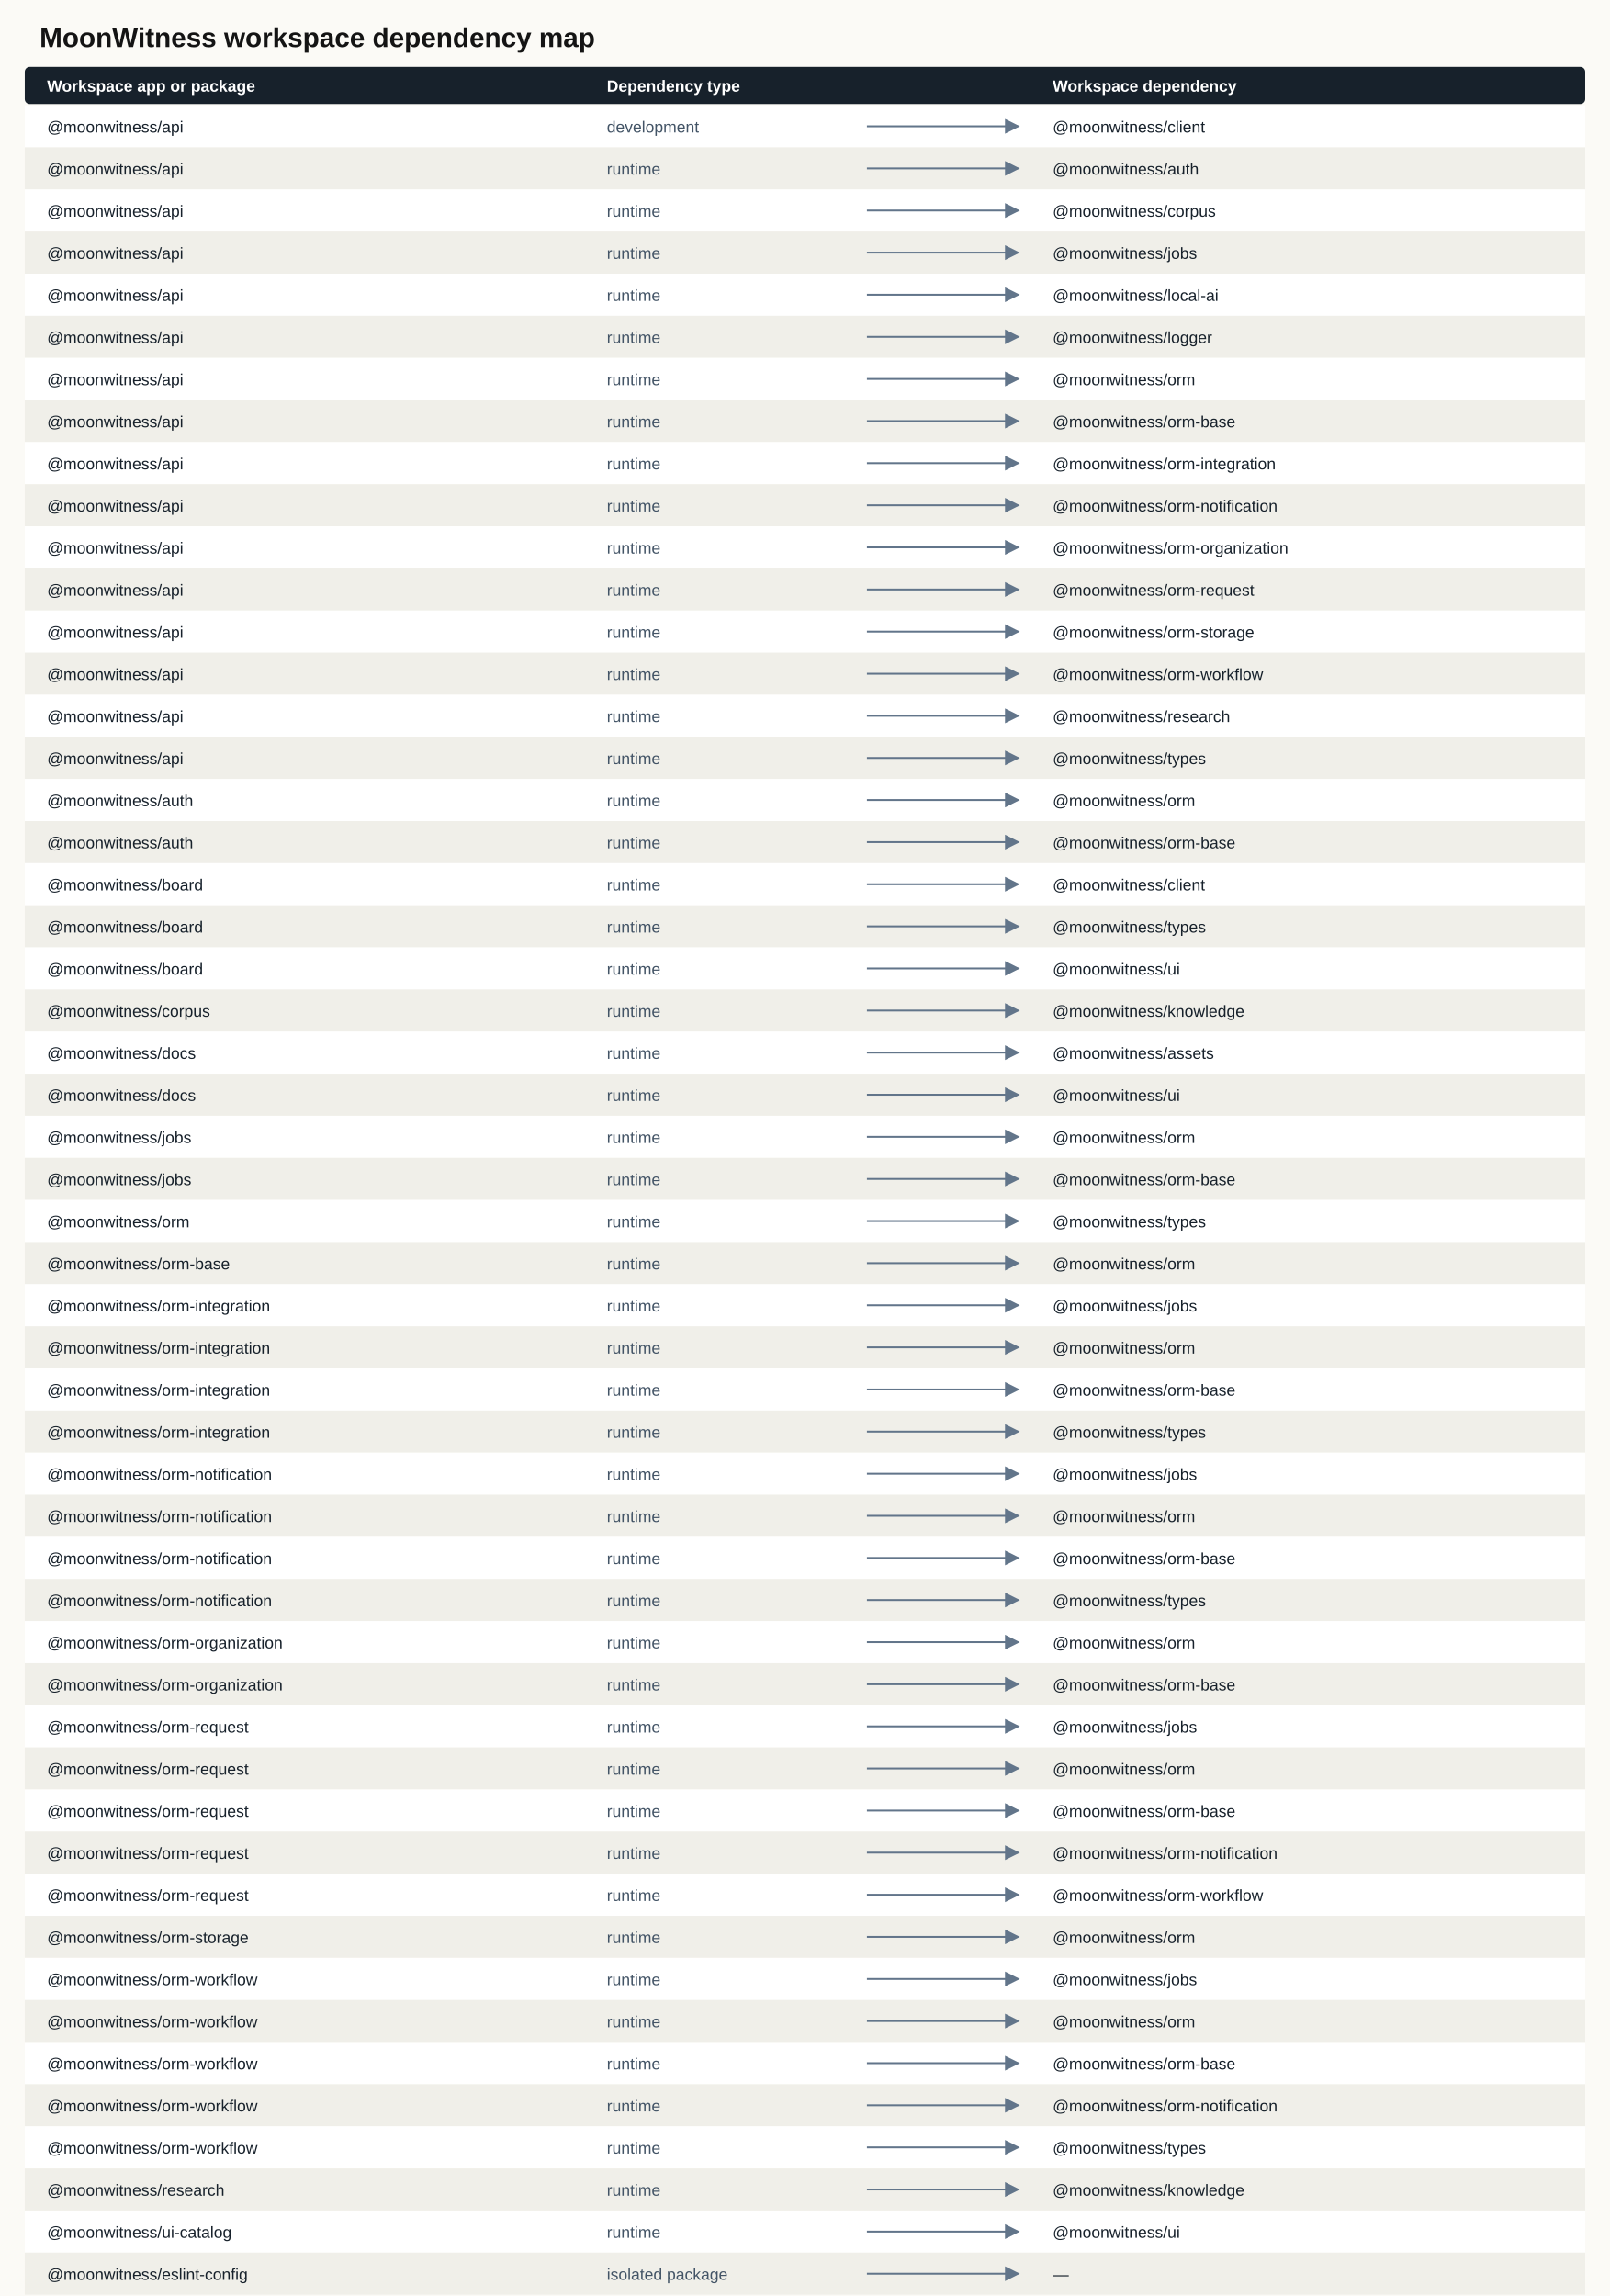
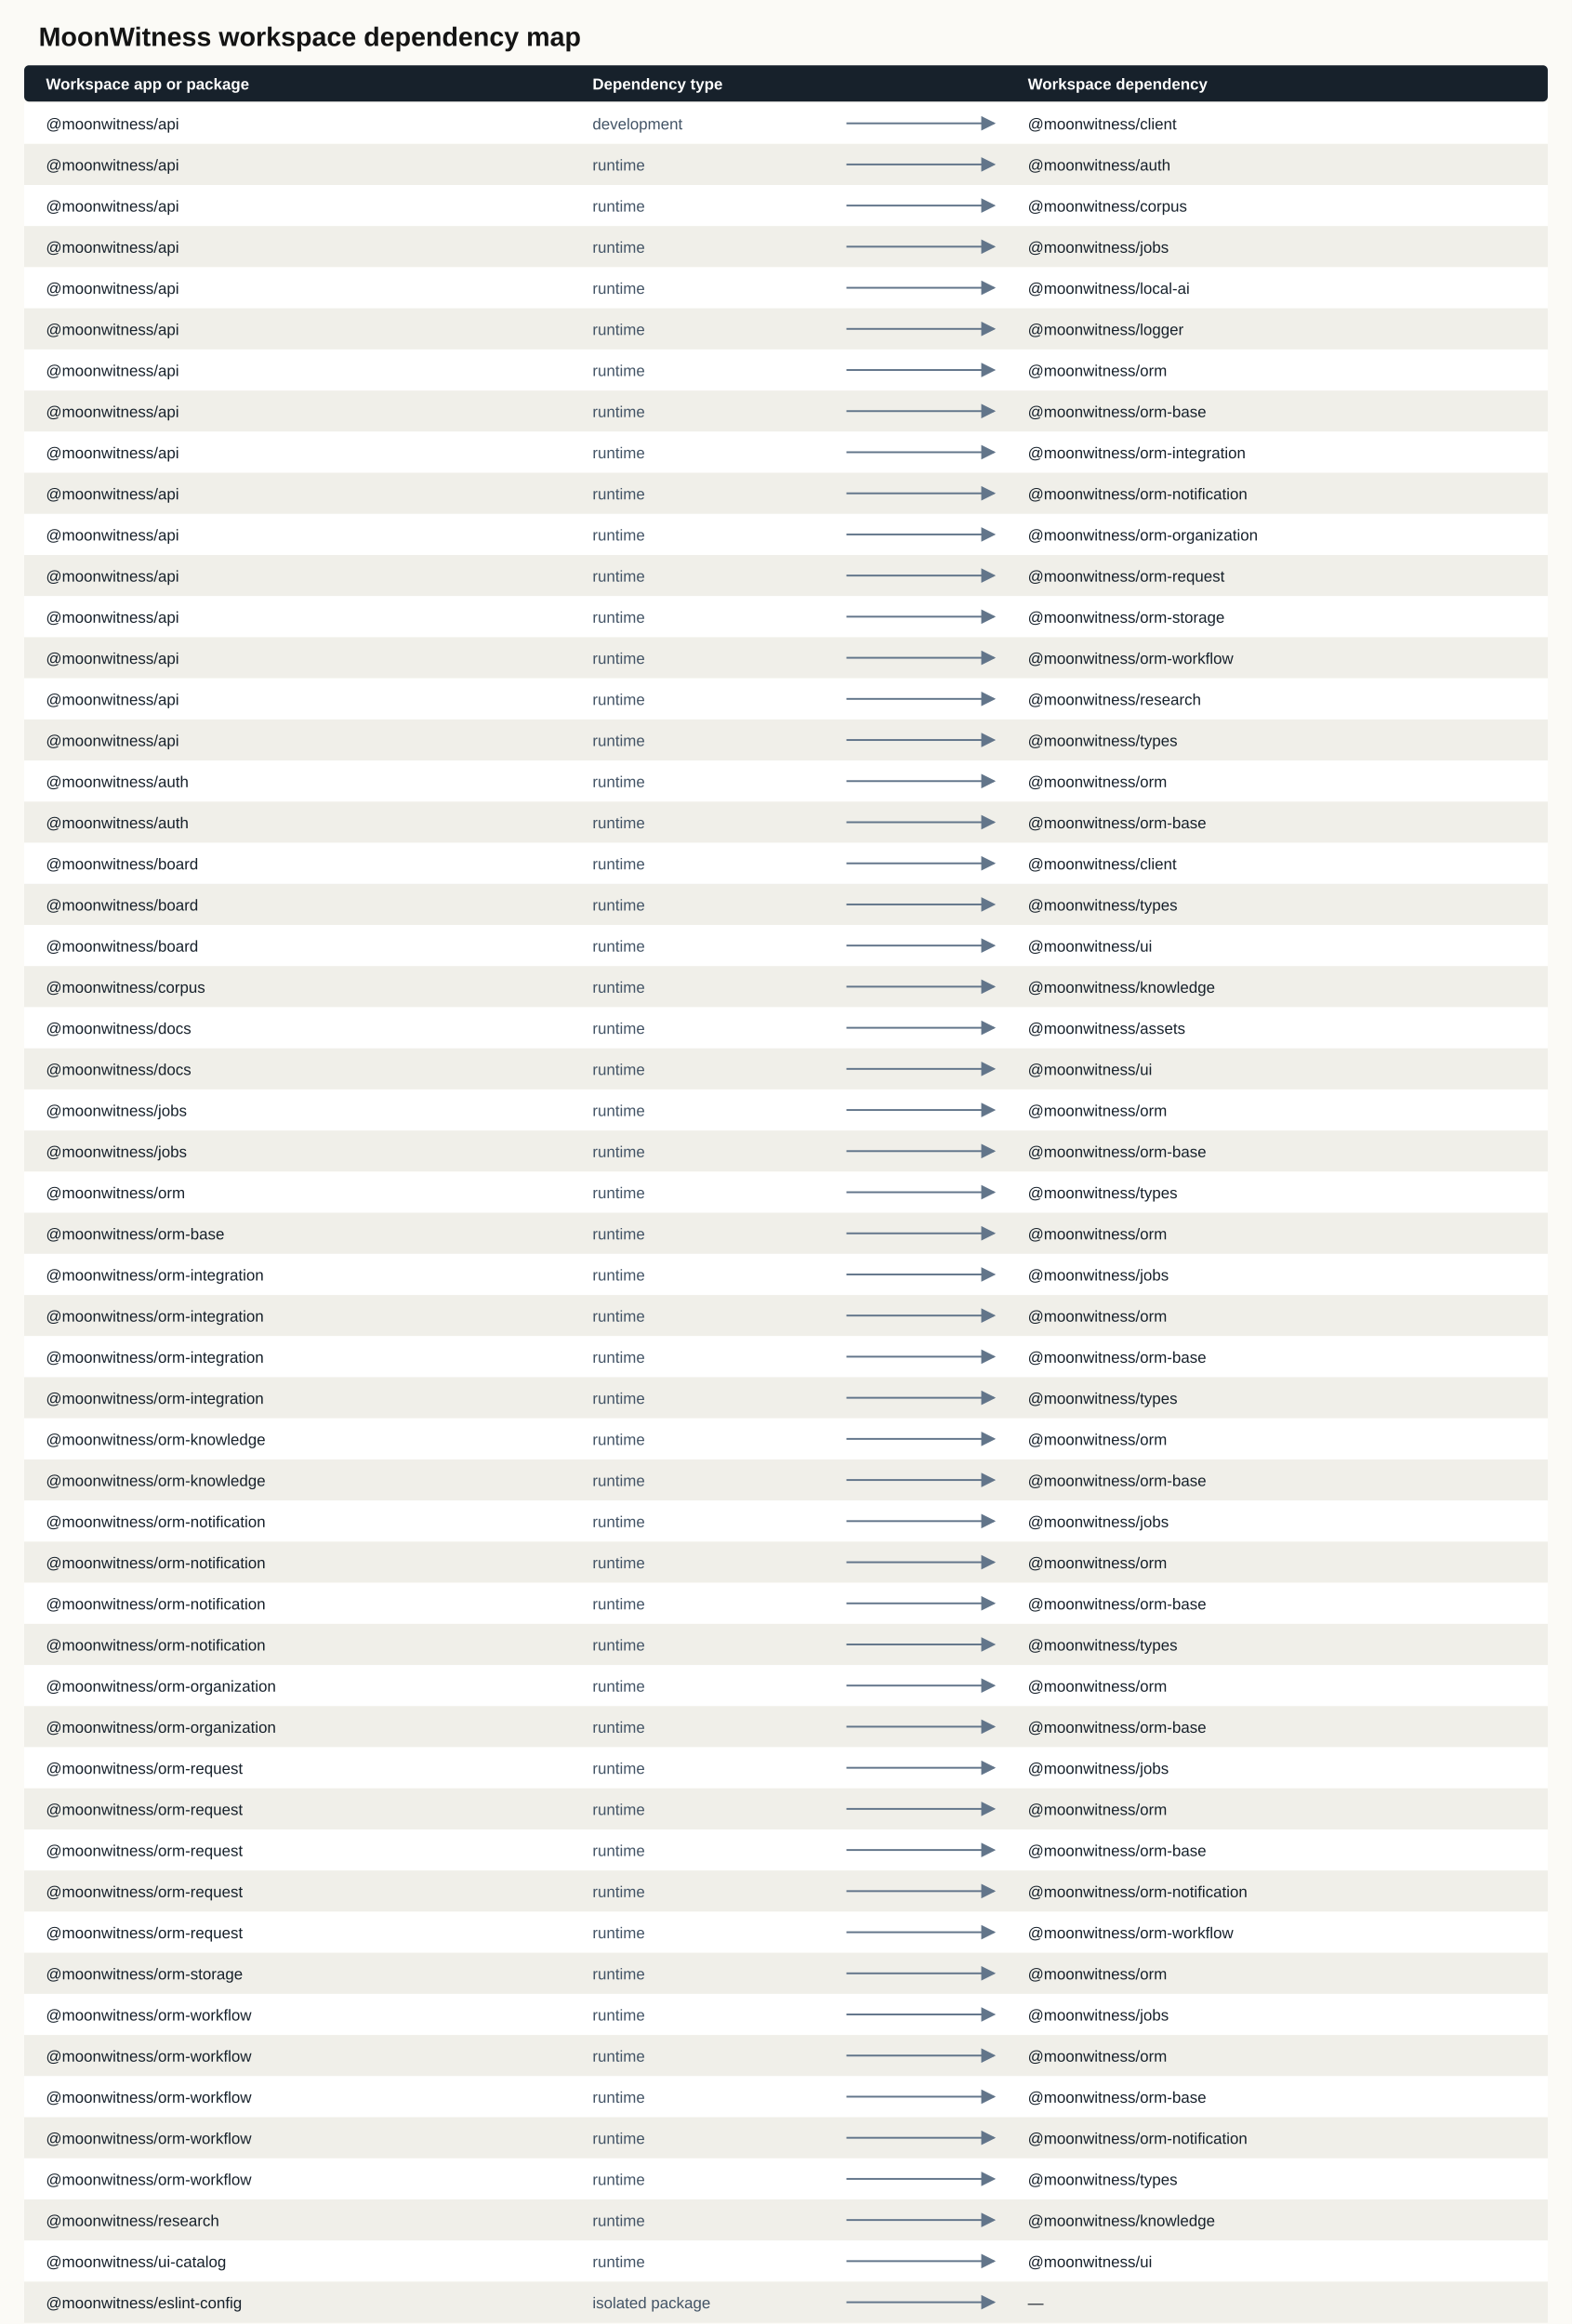
- <svg xmlns="http://www.w3.org/2000/svg" viewBox="0 0 1300 1854" role="img" aria-labelledby="diagram-title diagram-description">
+ <svg xmlns="http://www.w3.org/2000/svg" viewBox="0 0 1300 1922" role="img" aria-labelledby="diagram-title diagram-description">
  <rect width="100%" height="100%" fill="#fbfaf6" />
  <text x="32" y="38" fill="#141414" font-family="Arial,sans-serif" font-size="22" font-weight="700">MoonWitness workspace dependency map</text>
  <defs>
    <marker id="arrow" markerWidth="8" markerHeight="8" refX="7" refY="4" orient="auto">
      <path d="M 0 0 L 8 4 L 0 8 z" fill="#62758a" />
    </marker>
  </defs>
  <rect x="20" y="54" width="1260" height="30" rx="4" fill="#17212b" />
  <text x="38" y="74" fill="#ffffff" font-family="Arial,sans-serif" font-size="13" font-weight="700">Workspace app or package</text>
  <text x="490" y="74" fill="#ffffff" font-family="Arial,sans-serif" font-size="13" font-weight="700">Dependency type</text>
  <text x="850" y="74" fill="#ffffff" font-family="Arial,sans-serif" font-size="13" font-weight="700">Workspace dependency</text>
  <g>
    <rect x="20" y="85" width="1260" height="34" fill="#ffffff" />
    <text x="38" y="107" fill="#17212b" font-family="Arial,sans-serif" font-size="13">@moonwitness/api</text>
    <text x="490" y="107" fill="#435466" font-family="Arial,sans-serif" font-size="13">development</text>
    <path d="M 700 102 H 822" fill="none" stroke="#62758a" stroke-width="1.5" marker-end="url(#arrow)" />
    <text x="850" y="107" fill="#17212b" font-family="Arial,sans-serif" font-size="13">@moonwitness/client</text>
  </g>
  <g>
    <rect x="20" y="119" width="1260" height="34" fill="#f0efe9" />
    <text x="38" y="141" fill="#17212b" font-family="Arial,sans-serif" font-size="13">@moonwitness/api</text>
    <text x="490" y="141" fill="#435466" font-family="Arial,sans-serif" font-size="13">runtime</text>
    <path d="M 700 136 H 822" fill="none" stroke="#62758a" stroke-width="1.5" marker-end="url(#arrow)" />
    <text x="850" y="141" fill="#17212b" font-family="Arial,sans-serif" font-size="13">@moonwitness/auth</text>
  </g>
  <g>
    <rect x="20" y="153" width="1260" height="34" fill="#ffffff" />
    <text x="38" y="175" fill="#17212b" font-family="Arial,sans-serif" font-size="13">@moonwitness/api</text>
    <text x="490" y="175" fill="#435466" font-family="Arial,sans-serif" font-size="13">runtime</text>
    <path d="M 700 170 H 822" fill="none" stroke="#62758a" stroke-width="1.5" marker-end="url(#arrow)" />
    <text x="850" y="175" fill="#17212b" font-family="Arial,sans-serif" font-size="13">@moonwitness/corpus</text>
  </g>
  <g>
    <rect x="20" y="187" width="1260" height="34" fill="#f0efe9" />
    <text x="38" y="209" fill="#17212b" font-family="Arial,sans-serif" font-size="13">@moonwitness/api</text>
    <text x="490" y="209" fill="#435466" font-family="Arial,sans-serif" font-size="13">runtime</text>
    <path d="M 700 204 H 822" fill="none" stroke="#62758a" stroke-width="1.5" marker-end="url(#arrow)" />
    <text x="850" y="209" fill="#17212b" font-family="Arial,sans-serif" font-size="13">@moonwitness/jobs</text>
  </g>
  <g>
    <rect x="20" y="221" width="1260" height="34" fill="#ffffff" />
    <text x="38" y="243" fill="#17212b" font-family="Arial,sans-serif" font-size="13">@moonwitness/api</text>
    <text x="490" y="243" fill="#435466" font-family="Arial,sans-serif" font-size="13">runtime</text>
    <path d="M 700 238 H 822" fill="none" stroke="#62758a" stroke-width="1.5" marker-end="url(#arrow)" />
    <text x="850" y="243" fill="#17212b" font-family="Arial,sans-serif" font-size="13">@moonwitness/local-ai</text>
  </g>
  <g>
    <rect x="20" y="255" width="1260" height="34" fill="#f0efe9" />
    <text x="38" y="277" fill="#17212b" font-family="Arial,sans-serif" font-size="13">@moonwitness/api</text>
    <text x="490" y="277" fill="#435466" font-family="Arial,sans-serif" font-size="13">runtime</text>
    <path d="M 700 272 H 822" fill="none" stroke="#62758a" stroke-width="1.5" marker-end="url(#arrow)" />
    <text x="850" y="277" fill="#17212b" font-family="Arial,sans-serif" font-size="13">@moonwitness/logger</text>
  </g>
  <g>
    <rect x="20" y="289" width="1260" height="34" fill="#ffffff" />
    <text x="38" y="311" fill="#17212b" font-family="Arial,sans-serif" font-size="13">@moonwitness/api</text>
    <text x="490" y="311" fill="#435466" font-family="Arial,sans-serif" font-size="13">runtime</text>
    <path d="M 700 306 H 822" fill="none" stroke="#62758a" stroke-width="1.5" marker-end="url(#arrow)" />
    <text x="850" y="311" fill="#17212b" font-family="Arial,sans-serif" font-size="13">@moonwitness/orm</text>
  </g>
  <g>
    <rect x="20" y="323" width="1260" height="34" fill="#f0efe9" />
    <text x="38" y="345" fill="#17212b" font-family="Arial,sans-serif" font-size="13">@moonwitness/api</text>
    <text x="490" y="345" fill="#435466" font-family="Arial,sans-serif" font-size="13">runtime</text>
    <path d="M 700 340 H 822" fill="none" stroke="#62758a" stroke-width="1.5" marker-end="url(#arrow)" />
    <text x="850" y="345" fill="#17212b" font-family="Arial,sans-serif" font-size="13">@moonwitness/orm-base</text>
  </g>
  <g>
    <rect x="20" y="357" width="1260" height="34" fill="#ffffff" />
    <text x="38" y="379" fill="#17212b" font-family="Arial,sans-serif" font-size="13">@moonwitness/api</text>
    <text x="490" y="379" fill="#435466" font-family="Arial,sans-serif" font-size="13">runtime</text>
    <path d="M 700 374 H 822" fill="none" stroke="#62758a" stroke-width="1.5" marker-end="url(#arrow)" />
    <text x="850" y="379" fill="#17212b" font-family="Arial,sans-serif" font-size="13">@moonwitness/orm-integration</text>
  </g>
  <g>
    <rect x="20" y="391" width="1260" height="34" fill="#f0efe9" />
    <text x="38" y="413" fill="#17212b" font-family="Arial,sans-serif" font-size="13">@moonwitness/api</text>
    <text x="490" y="413" fill="#435466" font-family="Arial,sans-serif" font-size="13">runtime</text>
    <path d="M 700 408 H 822" fill="none" stroke="#62758a" stroke-width="1.5" marker-end="url(#arrow)" />
    <text x="850" y="413" fill="#17212b" font-family="Arial,sans-serif" font-size="13">@moonwitness/orm-notification</text>
  </g>
  <g>
    <rect x="20" y="425" width="1260" height="34" fill="#ffffff" />
    <text x="38" y="447" fill="#17212b" font-family="Arial,sans-serif" font-size="13">@moonwitness/api</text>
    <text x="490" y="447" fill="#435466" font-family="Arial,sans-serif" font-size="13">runtime</text>
    <path d="M 700 442 H 822" fill="none" stroke="#62758a" stroke-width="1.5" marker-end="url(#arrow)" />
    <text x="850" y="447" fill="#17212b" font-family="Arial,sans-serif" font-size="13">@moonwitness/orm-organization</text>
  </g>
  <g>
    <rect x="20" y="459" width="1260" height="34" fill="#f0efe9" />
    <text x="38" y="481" fill="#17212b" font-family="Arial,sans-serif" font-size="13">@moonwitness/api</text>
    <text x="490" y="481" fill="#435466" font-family="Arial,sans-serif" font-size="13">runtime</text>
    <path d="M 700 476 H 822" fill="none" stroke="#62758a" stroke-width="1.5" marker-end="url(#arrow)" />
    <text x="850" y="481" fill="#17212b" font-family="Arial,sans-serif" font-size="13">@moonwitness/orm-request</text>
  </g>
  <g>
    <rect x="20" y="493" width="1260" height="34" fill="#ffffff" />
    <text x="38" y="515" fill="#17212b" font-family="Arial,sans-serif" font-size="13">@moonwitness/api</text>
    <text x="490" y="515" fill="#435466" font-family="Arial,sans-serif" font-size="13">runtime</text>
    <path d="M 700 510 H 822" fill="none" stroke="#62758a" stroke-width="1.5" marker-end="url(#arrow)" />
    <text x="850" y="515" fill="#17212b" font-family="Arial,sans-serif" font-size="13">@moonwitness/orm-storage</text>
  </g>
  <g>
    <rect x="20" y="527" width="1260" height="34" fill="#f0efe9" />
    <text x="38" y="549" fill="#17212b" font-family="Arial,sans-serif" font-size="13">@moonwitness/api</text>
    <text x="490" y="549" fill="#435466" font-family="Arial,sans-serif" font-size="13">runtime</text>
    <path d="M 700 544 H 822" fill="none" stroke="#62758a" stroke-width="1.5" marker-end="url(#arrow)" />
    <text x="850" y="549" fill="#17212b" font-family="Arial,sans-serif" font-size="13">@moonwitness/orm-workflow</text>
  </g>
  <g>
    <rect x="20" y="561" width="1260" height="34" fill="#ffffff" />
    <text x="38" y="583" fill="#17212b" font-family="Arial,sans-serif" font-size="13">@moonwitness/api</text>
    <text x="490" y="583" fill="#435466" font-family="Arial,sans-serif" font-size="13">runtime</text>
    <path d="M 700 578 H 822" fill="none" stroke="#62758a" stroke-width="1.5" marker-end="url(#arrow)" />
    <text x="850" y="583" fill="#17212b" font-family="Arial,sans-serif" font-size="13">@moonwitness/research</text>
  </g>
  <g>
    <rect x="20" y="595" width="1260" height="34" fill="#f0efe9" />
    <text x="38" y="617" fill="#17212b" font-family="Arial,sans-serif" font-size="13">@moonwitness/api</text>
    <text x="490" y="617" fill="#435466" font-family="Arial,sans-serif" font-size="13">runtime</text>
    <path d="M 700 612 H 822" fill="none" stroke="#62758a" stroke-width="1.5" marker-end="url(#arrow)" />
    <text x="850" y="617" fill="#17212b" font-family="Arial,sans-serif" font-size="13">@moonwitness/types</text>
  </g>
  <g>
    <rect x="20" y="629" width="1260" height="34" fill="#ffffff" />
    <text x="38" y="651" fill="#17212b" font-family="Arial,sans-serif" font-size="13">@moonwitness/auth</text>
    <text x="490" y="651" fill="#435466" font-family="Arial,sans-serif" font-size="13">runtime</text>
    <path d="M 700 646 H 822" fill="none" stroke="#62758a" stroke-width="1.5" marker-end="url(#arrow)" />
    <text x="850" y="651" fill="#17212b" font-family="Arial,sans-serif" font-size="13">@moonwitness/orm</text>
  </g>
  <g>
    <rect x="20" y="663" width="1260" height="34" fill="#f0efe9" />
    <text x="38" y="685" fill="#17212b" font-family="Arial,sans-serif" font-size="13">@moonwitness/auth</text>
    <text x="490" y="685" fill="#435466" font-family="Arial,sans-serif" font-size="13">runtime</text>
    <path d="M 700 680 H 822" fill="none" stroke="#62758a" stroke-width="1.5" marker-end="url(#arrow)" />
    <text x="850" y="685" fill="#17212b" font-family="Arial,sans-serif" font-size="13">@moonwitness/orm-base</text>
  </g>
  <g>
    <rect x="20" y="697" width="1260" height="34" fill="#ffffff" />
    <text x="38" y="719" fill="#17212b" font-family="Arial,sans-serif" font-size="13">@moonwitness/board</text>
    <text x="490" y="719" fill="#435466" font-family="Arial,sans-serif" font-size="13">runtime</text>
    <path d="M 700 714 H 822" fill="none" stroke="#62758a" stroke-width="1.5" marker-end="url(#arrow)" />
    <text x="850" y="719" fill="#17212b" font-family="Arial,sans-serif" font-size="13">@moonwitness/client</text>
  </g>
  <g>
    <rect x="20" y="731" width="1260" height="34" fill="#f0efe9" />
    <text x="38" y="753" fill="#17212b" font-family="Arial,sans-serif" font-size="13">@moonwitness/board</text>
    <text x="490" y="753" fill="#435466" font-family="Arial,sans-serif" font-size="13">runtime</text>
    <path d="M 700 748 H 822" fill="none" stroke="#62758a" stroke-width="1.5" marker-end="url(#arrow)" />
    <text x="850" y="753" fill="#17212b" font-family="Arial,sans-serif" font-size="13">@moonwitness/types</text>
  </g>
  <g>
    <rect x="20" y="765" width="1260" height="34" fill="#ffffff" />
    <text x="38" y="787" fill="#17212b" font-family="Arial,sans-serif" font-size="13">@moonwitness/board</text>
    <text x="490" y="787" fill="#435466" font-family="Arial,sans-serif" font-size="13">runtime</text>
    <path d="M 700 782 H 822" fill="none" stroke="#62758a" stroke-width="1.5" marker-end="url(#arrow)" />
    <text x="850" y="787" fill="#17212b" font-family="Arial,sans-serif" font-size="13">@moonwitness/ui</text>
  </g>
  <g>
    <rect x="20" y="799" width="1260" height="34" fill="#f0efe9" />
    <text x="38" y="821" fill="#17212b" font-family="Arial,sans-serif" font-size="13">@moonwitness/corpus</text>
    <text x="490" y="821" fill="#435466" font-family="Arial,sans-serif" font-size="13">runtime</text>
    <path d="M 700 816 H 822" fill="none" stroke="#62758a" stroke-width="1.5" marker-end="url(#arrow)" />
    <text x="850" y="821" fill="#17212b" font-family="Arial,sans-serif" font-size="13">@moonwitness/knowledge</text>
  </g>
  <g>
    <rect x="20" y="833" width="1260" height="34" fill="#ffffff" />
    <text x="38" y="855" fill="#17212b" font-family="Arial,sans-serif" font-size="13">@moonwitness/docs</text>
    <text x="490" y="855" fill="#435466" font-family="Arial,sans-serif" font-size="13">runtime</text>
    <path d="M 700 850 H 822" fill="none" stroke="#62758a" stroke-width="1.5" marker-end="url(#arrow)" />
    <text x="850" y="855" fill="#17212b" font-family="Arial,sans-serif" font-size="13">@moonwitness/assets</text>
  </g>
  <g>
    <rect x="20" y="867" width="1260" height="34" fill="#f0efe9" />
    <text x="38" y="889" fill="#17212b" font-family="Arial,sans-serif" font-size="13">@moonwitness/docs</text>
    <text x="490" y="889" fill="#435466" font-family="Arial,sans-serif" font-size="13">runtime</text>
    <path d="M 700 884 H 822" fill="none" stroke="#62758a" stroke-width="1.5" marker-end="url(#arrow)" />
    <text x="850" y="889" fill="#17212b" font-family="Arial,sans-serif" font-size="13">@moonwitness/ui</text>
  </g>
  <g>
    <rect x="20" y="901" width="1260" height="34" fill="#ffffff" />
    <text x="38" y="923" fill="#17212b" font-family="Arial,sans-serif" font-size="13">@moonwitness/jobs</text>
    <text x="490" y="923" fill="#435466" font-family="Arial,sans-serif" font-size="13">runtime</text>
    <path d="M 700 918 H 822" fill="none" stroke="#62758a" stroke-width="1.5" marker-end="url(#arrow)" />
    <text x="850" y="923" fill="#17212b" font-family="Arial,sans-serif" font-size="13">@moonwitness/orm</text>
  </g>
  <g>
    <rect x="20" y="935" width="1260" height="34" fill="#f0efe9" />
    <text x="38" y="957" fill="#17212b" font-family="Arial,sans-serif" font-size="13">@moonwitness/jobs</text>
    <text x="490" y="957" fill="#435466" font-family="Arial,sans-serif" font-size="13">runtime</text>
    <path d="M 700 952 H 822" fill="none" stroke="#62758a" stroke-width="1.5" marker-end="url(#arrow)" />
    <text x="850" y="957" fill="#17212b" font-family="Arial,sans-serif" font-size="13">@moonwitness/orm-base</text>
  </g>
  <g>
    <rect x="20" y="969" width="1260" height="34" fill="#ffffff" />
    <text x="38" y="991" fill="#17212b" font-family="Arial,sans-serif" font-size="13">@moonwitness/orm</text>
    <text x="490" y="991" fill="#435466" font-family="Arial,sans-serif" font-size="13">runtime</text>
    <path d="M 700 986 H 822" fill="none" stroke="#62758a" stroke-width="1.5" marker-end="url(#arrow)" />
    <text x="850" y="991" fill="#17212b" font-family="Arial,sans-serif" font-size="13">@moonwitness/types</text>
  </g>
  <g>
    <rect x="20" y="1003" width="1260" height="34" fill="#f0efe9" />
    <text x="38" y="1025" fill="#17212b" font-family="Arial,sans-serif" font-size="13">@moonwitness/orm-base</text>
    <text x="490" y="1025" fill="#435466" font-family="Arial,sans-serif" font-size="13">runtime</text>
    <path d="M 700 1020 H 822" fill="none" stroke="#62758a" stroke-width="1.5" marker-end="url(#arrow)" />
    <text x="850" y="1025" fill="#17212b" font-family="Arial,sans-serif" font-size="13">@moonwitness/orm</text>
  </g>
  <g>
    <rect x="20" y="1037" width="1260" height="34" fill="#ffffff" />
    <text x="38" y="1059" fill="#17212b" font-family="Arial,sans-serif" font-size="13">@moonwitness/orm-integration</text>
    <text x="490" y="1059" fill="#435466" font-family="Arial,sans-serif" font-size="13">runtime</text>
    <path d="M 700 1054 H 822" fill="none" stroke="#62758a" stroke-width="1.5" marker-end="url(#arrow)" />
    <text x="850" y="1059" fill="#17212b" font-family="Arial,sans-serif" font-size="13">@moonwitness/jobs</text>
  </g>
  <g>
    <rect x="20" y="1071" width="1260" height="34" fill="#f0efe9" />
    <text x="38" y="1093" fill="#17212b" font-family="Arial,sans-serif" font-size="13">@moonwitness/orm-integration</text>
    <text x="490" y="1093" fill="#435466" font-family="Arial,sans-serif" font-size="13">runtime</text>
    <path d="M 700 1088 H 822" fill="none" stroke="#62758a" stroke-width="1.5" marker-end="url(#arrow)" />
    <text x="850" y="1093" fill="#17212b" font-family="Arial,sans-serif" font-size="13">@moonwitness/orm</text>
  </g>
  <g>
    <rect x="20" y="1105" width="1260" height="34" fill="#ffffff" />
    <text x="38" y="1127" fill="#17212b" font-family="Arial,sans-serif" font-size="13">@moonwitness/orm-integration</text>
    <text x="490" y="1127" fill="#435466" font-family="Arial,sans-serif" font-size="13">runtime</text>
    <path d="M 700 1122 H 822" fill="none" stroke="#62758a" stroke-width="1.5" marker-end="url(#arrow)" />
    <text x="850" y="1127" fill="#17212b" font-family="Arial,sans-serif" font-size="13">@moonwitness/orm-base</text>
  </g>
  <g>
    <rect x="20" y="1139" width="1260" height="34" fill="#f0efe9" />
    <text x="38" y="1161" fill="#17212b" font-family="Arial,sans-serif" font-size="13">@moonwitness/orm-integration</text>
    <text x="490" y="1161" fill="#435466" font-family="Arial,sans-serif" font-size="13">runtime</text>
    <path d="M 700 1156 H 822" fill="none" stroke="#62758a" stroke-width="1.5" marker-end="url(#arrow)" />
    <text x="850" y="1161" fill="#17212b" font-family="Arial,sans-serif" font-size="13">@moonwitness/types</text>
  </g>
  <g>
    <rect x="20" y="1173" width="1260" height="34" fill="#ffffff" />
-     <text x="38" y="1195" fill="#17212b" font-family="Arial,sans-serif" font-size="13">@moonwitness/orm-notification</text>
+     <text x="38" y="1195" fill="#17212b" font-family="Arial,sans-serif" font-size="13">@moonwitness/orm-knowledge</text>
    <text x="490" y="1195" fill="#435466" font-family="Arial,sans-serif" font-size="13">runtime</text>
    <path d="M 700 1190 H 822" fill="none" stroke="#62758a" stroke-width="1.5" marker-end="url(#arrow)" />
-     <text x="850" y="1195" fill="#17212b" font-family="Arial,sans-serif" font-size="13">@moonwitness/jobs</text>
+     <text x="850" y="1195" fill="#17212b" font-family="Arial,sans-serif" font-size="13">@moonwitness/orm</text>
  </g>
  <g>
    <rect x="20" y="1207" width="1260" height="34" fill="#f0efe9" />
-     <text x="38" y="1229" fill="#17212b" font-family="Arial,sans-serif" font-size="13">@moonwitness/orm-notification</text>
+     <text x="38" y="1229" fill="#17212b" font-family="Arial,sans-serif" font-size="13">@moonwitness/orm-knowledge</text>
    <text x="490" y="1229" fill="#435466" font-family="Arial,sans-serif" font-size="13">runtime</text>
    <path d="M 700 1224 H 822" fill="none" stroke="#62758a" stroke-width="1.5" marker-end="url(#arrow)" />
-     <text x="850" y="1229" fill="#17212b" font-family="Arial,sans-serif" font-size="13">@moonwitness/orm</text>
+     <text x="850" y="1229" fill="#17212b" font-family="Arial,sans-serif" font-size="13">@moonwitness/orm-base</text>
  </g>
  <g>
    <rect x="20" y="1241" width="1260" height="34" fill="#ffffff" />
    <text x="38" y="1263" fill="#17212b" font-family="Arial,sans-serif" font-size="13">@moonwitness/orm-notification</text>
    <text x="490" y="1263" fill="#435466" font-family="Arial,sans-serif" font-size="13">runtime</text>
    <path d="M 700 1258 H 822" fill="none" stroke="#62758a" stroke-width="1.5" marker-end="url(#arrow)" />
-     <text x="850" y="1263" fill="#17212b" font-family="Arial,sans-serif" font-size="13">@moonwitness/orm-base</text>
+     <text x="850" y="1263" fill="#17212b" font-family="Arial,sans-serif" font-size="13">@moonwitness/jobs</text>
  </g>
  <g>
    <rect x="20" y="1275" width="1260" height="34" fill="#f0efe9" />
    <text x="38" y="1297" fill="#17212b" font-family="Arial,sans-serif" font-size="13">@moonwitness/orm-notification</text>
    <text x="490" y="1297" fill="#435466" font-family="Arial,sans-serif" font-size="13">runtime</text>
    <path d="M 700 1292 H 822" fill="none" stroke="#62758a" stroke-width="1.5" marker-end="url(#arrow)" />
-     <text x="850" y="1297" fill="#17212b" font-family="Arial,sans-serif" font-size="13">@moonwitness/types</text>
+     <text x="850" y="1297" fill="#17212b" font-family="Arial,sans-serif" font-size="13">@moonwitness/orm</text>
  </g>
  <g>
    <rect x="20" y="1309" width="1260" height="34" fill="#ffffff" />
-     <text x="38" y="1331" fill="#17212b" font-family="Arial,sans-serif" font-size="13">@moonwitness/orm-organization</text>
+     <text x="38" y="1331" fill="#17212b" font-family="Arial,sans-serif" font-size="13">@moonwitness/orm-notification</text>
    <text x="490" y="1331" fill="#435466" font-family="Arial,sans-serif" font-size="13">runtime</text>
    <path d="M 700 1326 H 822" fill="none" stroke="#62758a" stroke-width="1.5" marker-end="url(#arrow)" />
-     <text x="850" y="1331" fill="#17212b" font-family="Arial,sans-serif" font-size="13">@moonwitness/orm</text>
+     <text x="850" y="1331" fill="#17212b" font-family="Arial,sans-serif" font-size="13">@moonwitness/orm-base</text>
  </g>
  <g>
    <rect x="20" y="1343" width="1260" height="34" fill="#f0efe9" />
-     <text x="38" y="1365" fill="#17212b" font-family="Arial,sans-serif" font-size="13">@moonwitness/orm-organization</text>
+     <text x="38" y="1365" fill="#17212b" font-family="Arial,sans-serif" font-size="13">@moonwitness/orm-notification</text>
    <text x="490" y="1365" fill="#435466" font-family="Arial,sans-serif" font-size="13">runtime</text>
    <path d="M 700 1360 H 822" fill="none" stroke="#62758a" stroke-width="1.5" marker-end="url(#arrow)" />
-     <text x="850" y="1365" fill="#17212b" font-family="Arial,sans-serif" font-size="13">@moonwitness/orm-base</text>
+     <text x="850" y="1365" fill="#17212b" font-family="Arial,sans-serif" font-size="13">@moonwitness/types</text>
  </g>
  <g>
    <rect x="20" y="1377" width="1260" height="34" fill="#ffffff" />
-     <text x="38" y="1399" fill="#17212b" font-family="Arial,sans-serif" font-size="13">@moonwitness/orm-request</text>
+     <text x="38" y="1399" fill="#17212b" font-family="Arial,sans-serif" font-size="13">@moonwitness/orm-organization</text>
    <text x="490" y="1399" fill="#435466" font-family="Arial,sans-serif" font-size="13">runtime</text>
    <path d="M 700 1394 H 822" fill="none" stroke="#62758a" stroke-width="1.5" marker-end="url(#arrow)" />
-     <text x="850" y="1399" fill="#17212b" font-family="Arial,sans-serif" font-size="13">@moonwitness/jobs</text>
+     <text x="850" y="1399" fill="#17212b" font-family="Arial,sans-serif" font-size="13">@moonwitness/orm</text>
  </g>
  <g>
    <rect x="20" y="1411" width="1260" height="34" fill="#f0efe9" />
-     <text x="38" y="1433" fill="#17212b" font-family="Arial,sans-serif" font-size="13">@moonwitness/orm-request</text>
+     <text x="38" y="1433" fill="#17212b" font-family="Arial,sans-serif" font-size="13">@moonwitness/orm-organization</text>
    <text x="490" y="1433" fill="#435466" font-family="Arial,sans-serif" font-size="13">runtime</text>
    <path d="M 700 1428 H 822" fill="none" stroke="#62758a" stroke-width="1.5" marker-end="url(#arrow)" />
-     <text x="850" y="1433" fill="#17212b" font-family="Arial,sans-serif" font-size="13">@moonwitness/orm</text>
+     <text x="850" y="1433" fill="#17212b" font-family="Arial,sans-serif" font-size="13">@moonwitness/orm-base</text>
  </g>
  <g>
    <rect x="20" y="1445" width="1260" height="34" fill="#ffffff" />
    <text x="38" y="1467" fill="#17212b" font-family="Arial,sans-serif" font-size="13">@moonwitness/orm-request</text>
    <text x="490" y="1467" fill="#435466" font-family="Arial,sans-serif" font-size="13">runtime</text>
    <path d="M 700 1462 H 822" fill="none" stroke="#62758a" stroke-width="1.5" marker-end="url(#arrow)" />
-     <text x="850" y="1467" fill="#17212b" font-family="Arial,sans-serif" font-size="13">@moonwitness/orm-base</text>
+     <text x="850" y="1467" fill="#17212b" font-family="Arial,sans-serif" font-size="13">@moonwitness/jobs</text>
  </g>
  <g>
    <rect x="20" y="1479" width="1260" height="34" fill="#f0efe9" />
    <text x="38" y="1501" fill="#17212b" font-family="Arial,sans-serif" font-size="13">@moonwitness/orm-request</text>
    <text x="490" y="1501" fill="#435466" font-family="Arial,sans-serif" font-size="13">runtime</text>
    <path d="M 700 1496 H 822" fill="none" stroke="#62758a" stroke-width="1.5" marker-end="url(#arrow)" />
-     <text x="850" y="1501" fill="#17212b" font-family="Arial,sans-serif" font-size="13">@moonwitness/orm-notification</text>
+     <text x="850" y="1501" fill="#17212b" font-family="Arial,sans-serif" font-size="13">@moonwitness/orm</text>
  </g>
  <g>
    <rect x="20" y="1513" width="1260" height="34" fill="#ffffff" />
    <text x="38" y="1535" fill="#17212b" font-family="Arial,sans-serif" font-size="13">@moonwitness/orm-request</text>
    <text x="490" y="1535" fill="#435466" font-family="Arial,sans-serif" font-size="13">runtime</text>
    <path d="M 700 1530 H 822" fill="none" stroke="#62758a" stroke-width="1.5" marker-end="url(#arrow)" />
-     <text x="850" y="1535" fill="#17212b" font-family="Arial,sans-serif" font-size="13">@moonwitness/orm-workflow</text>
+     <text x="850" y="1535" fill="#17212b" font-family="Arial,sans-serif" font-size="13">@moonwitness/orm-base</text>
  </g>
  <g>
    <rect x="20" y="1547" width="1260" height="34" fill="#f0efe9" />
-     <text x="38" y="1569" fill="#17212b" font-family="Arial,sans-serif" font-size="13">@moonwitness/orm-storage</text>
+     <text x="38" y="1569" fill="#17212b" font-family="Arial,sans-serif" font-size="13">@moonwitness/orm-request</text>
    <text x="490" y="1569" fill="#435466" font-family="Arial,sans-serif" font-size="13">runtime</text>
    <path d="M 700 1564 H 822" fill="none" stroke="#62758a" stroke-width="1.5" marker-end="url(#arrow)" />
-     <text x="850" y="1569" fill="#17212b" font-family="Arial,sans-serif" font-size="13">@moonwitness/orm</text>
+     <text x="850" y="1569" fill="#17212b" font-family="Arial,sans-serif" font-size="13">@moonwitness/orm-notification</text>
  </g>
  <g>
    <rect x="20" y="1581" width="1260" height="34" fill="#ffffff" />
-     <text x="38" y="1603" fill="#17212b" font-family="Arial,sans-serif" font-size="13">@moonwitness/orm-workflow</text>
+     <text x="38" y="1603" fill="#17212b" font-family="Arial,sans-serif" font-size="13">@moonwitness/orm-request</text>
    <text x="490" y="1603" fill="#435466" font-family="Arial,sans-serif" font-size="13">runtime</text>
    <path d="M 700 1598 H 822" fill="none" stroke="#62758a" stroke-width="1.5" marker-end="url(#arrow)" />
-     <text x="850" y="1603" fill="#17212b" font-family="Arial,sans-serif" font-size="13">@moonwitness/jobs</text>
+     <text x="850" y="1603" fill="#17212b" font-family="Arial,sans-serif" font-size="13">@moonwitness/orm-workflow</text>
  </g>
  <g>
    <rect x="20" y="1615" width="1260" height="34" fill="#f0efe9" />
-     <text x="38" y="1637" fill="#17212b" font-family="Arial,sans-serif" font-size="13">@moonwitness/orm-workflow</text>
+     <text x="38" y="1637" fill="#17212b" font-family="Arial,sans-serif" font-size="13">@moonwitness/orm-storage</text>
    <text x="490" y="1637" fill="#435466" font-family="Arial,sans-serif" font-size="13">runtime</text>
    <path d="M 700 1632 H 822" fill="none" stroke="#62758a" stroke-width="1.5" marker-end="url(#arrow)" />
    <text x="850" y="1637" fill="#17212b" font-family="Arial,sans-serif" font-size="13">@moonwitness/orm</text>
  </g>
  <g>
    <rect x="20" y="1649" width="1260" height="34" fill="#ffffff" />
    <text x="38" y="1671" fill="#17212b" font-family="Arial,sans-serif" font-size="13">@moonwitness/orm-workflow</text>
    <text x="490" y="1671" fill="#435466" font-family="Arial,sans-serif" font-size="13">runtime</text>
    <path d="M 700 1666 H 822" fill="none" stroke="#62758a" stroke-width="1.5" marker-end="url(#arrow)" />
-     <text x="850" y="1671" fill="#17212b" font-family="Arial,sans-serif" font-size="13">@moonwitness/orm-base</text>
+     <text x="850" y="1671" fill="#17212b" font-family="Arial,sans-serif" font-size="13">@moonwitness/jobs</text>
  </g>
  <g>
    <rect x="20" y="1683" width="1260" height="34" fill="#f0efe9" />
    <text x="38" y="1705" fill="#17212b" font-family="Arial,sans-serif" font-size="13">@moonwitness/orm-workflow</text>
    <text x="490" y="1705" fill="#435466" font-family="Arial,sans-serif" font-size="13">runtime</text>
    <path d="M 700 1700 H 822" fill="none" stroke="#62758a" stroke-width="1.5" marker-end="url(#arrow)" />
-     <text x="850" y="1705" fill="#17212b" font-family="Arial,sans-serif" font-size="13">@moonwitness/orm-notification</text>
+     <text x="850" y="1705" fill="#17212b" font-family="Arial,sans-serif" font-size="13">@moonwitness/orm</text>
  </g>
  <g>
    <rect x="20" y="1717" width="1260" height="34" fill="#ffffff" />
    <text x="38" y="1739" fill="#17212b" font-family="Arial,sans-serif" font-size="13">@moonwitness/orm-workflow</text>
    <text x="490" y="1739" fill="#435466" font-family="Arial,sans-serif" font-size="13">runtime</text>
    <path d="M 700 1734 H 822" fill="none" stroke="#62758a" stroke-width="1.5" marker-end="url(#arrow)" />
-     <text x="850" y="1739" fill="#17212b" font-family="Arial,sans-serif" font-size="13">@moonwitness/types</text>
+     <text x="850" y="1739" fill="#17212b" font-family="Arial,sans-serif" font-size="13">@moonwitness/orm-base</text>
  </g>
  <g>
    <rect x="20" y="1751" width="1260" height="34" fill="#f0efe9" />
-     <text x="38" y="1773" fill="#17212b" font-family="Arial,sans-serif" font-size="13">@moonwitness/research</text>
+     <text x="38" y="1773" fill="#17212b" font-family="Arial,sans-serif" font-size="13">@moonwitness/orm-workflow</text>
    <text x="490" y="1773" fill="#435466" font-family="Arial,sans-serif" font-size="13">runtime</text>
    <path d="M 700 1768 H 822" fill="none" stroke="#62758a" stroke-width="1.5" marker-end="url(#arrow)" />
-     <text x="850" y="1773" fill="#17212b" font-family="Arial,sans-serif" font-size="13">@moonwitness/knowledge</text>
+     <text x="850" y="1773" fill="#17212b" font-family="Arial,sans-serif" font-size="13">@moonwitness/orm-notification</text>
  </g>
  <g>
    <rect x="20" y="1785" width="1260" height="34" fill="#ffffff" />
-     <text x="38" y="1807" fill="#17212b" font-family="Arial,sans-serif" font-size="13">@moonwitness/ui-catalog</text>
+     <text x="38" y="1807" fill="#17212b" font-family="Arial,sans-serif" font-size="13">@moonwitness/orm-workflow</text>
    <text x="490" y="1807" fill="#435466" font-family="Arial,sans-serif" font-size="13">runtime</text>
    <path d="M 700 1802 H 822" fill="none" stroke="#62758a" stroke-width="1.5" marker-end="url(#arrow)" />
-     <text x="850" y="1807" fill="#17212b" font-family="Arial,sans-serif" font-size="13">@moonwitness/ui</text>
+     <text x="850" y="1807" fill="#17212b" font-family="Arial,sans-serif" font-size="13">@moonwitness/types</text>
  </g>
  <g>
    <rect x="20" y="1819" width="1260" height="34" fill="#f0efe9" />
-     <text x="38" y="1841" fill="#17212b" font-family="Arial,sans-serif" font-size="13">@moonwitness/eslint-config</text>
-     <text x="490" y="1841" fill="#435466" font-family="Arial,sans-serif" font-size="13">isolated package</text>
+     <text x="38" y="1841" fill="#17212b" font-family="Arial,sans-serif" font-size="13">@moonwitness/research</text>
+     <text x="490" y="1841" fill="#435466" font-family="Arial,sans-serif" font-size="13">runtime</text>
    <path d="M 700 1836 H 822" fill="none" stroke="#62758a" stroke-width="1.5" marker-end="url(#arrow)" />
-     <text x="850" y="1841" fill="#17212b" font-family="Arial,sans-serif" font-size="13">—</text>
+     <text x="850" y="1841" fill="#17212b" font-family="Arial,sans-serif" font-size="13">@moonwitness/knowledge</text>
+   </g>
+   <g>
+     <rect x="20" y="1853" width="1260" height="34" fill="#ffffff" />
+     <text x="38" y="1875" fill="#17212b" font-family="Arial,sans-serif" font-size="13">@moonwitness/ui-catalog</text>
+     <text x="490" y="1875" fill="#435466" font-family="Arial,sans-serif" font-size="13">runtime</text>
+     <path d="M 700 1870 H 822" fill="none" stroke="#62758a" stroke-width="1.5" marker-end="url(#arrow)" />
+     <text x="850" y="1875" fill="#17212b" font-family="Arial,sans-serif" font-size="13">@moonwitness/ui</text>
+   </g>
+   <g>
+     <rect x="20" y="1887" width="1260" height="34" fill="#f0efe9" />
+     <text x="38" y="1909" fill="#17212b" font-family="Arial,sans-serif" font-size="13">@moonwitness/eslint-config</text>
+     <text x="490" y="1909" fill="#435466" font-family="Arial,sans-serif" font-size="13">isolated package</text>
+     <path d="M 700 1904 H 822" fill="none" stroke="#62758a" stroke-width="1.5" marker-end="url(#arrow)" />
+     <text x="850" y="1909" fill="#17212b" font-family="Arial,sans-serif" font-size="13">—</text>
  </g>
</svg>
